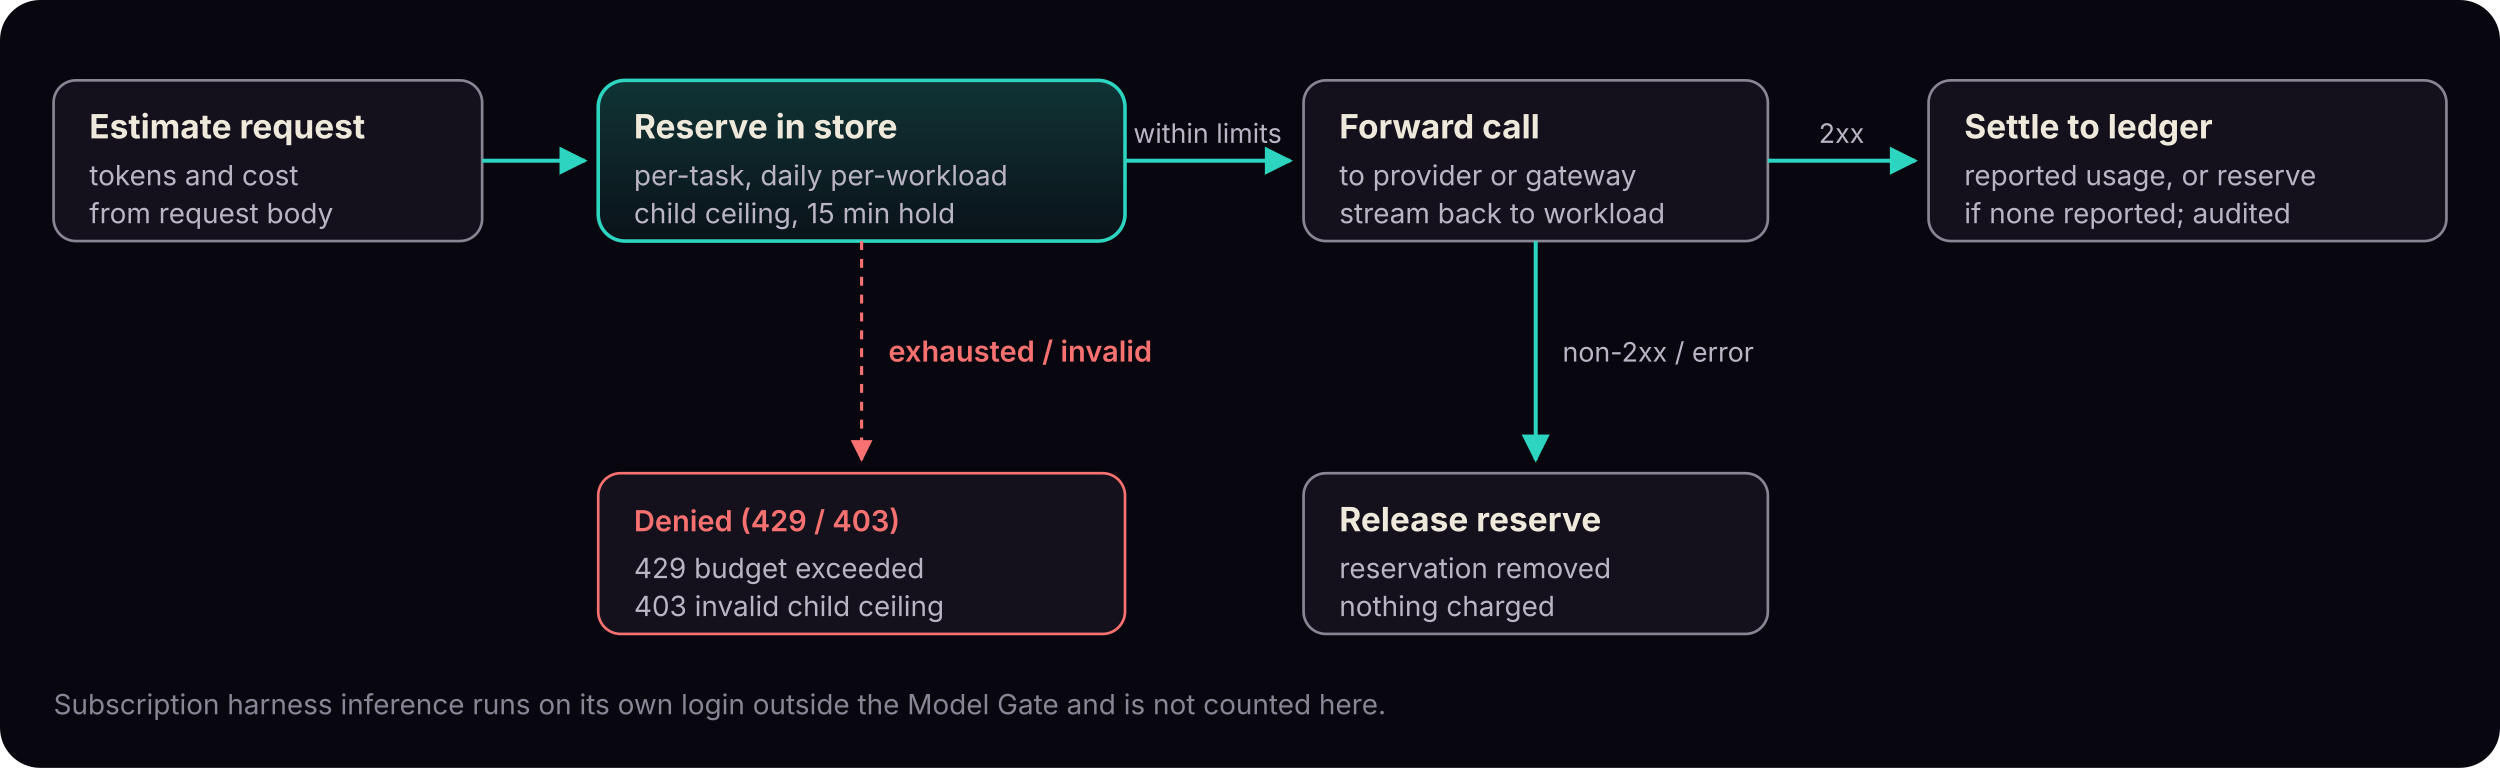
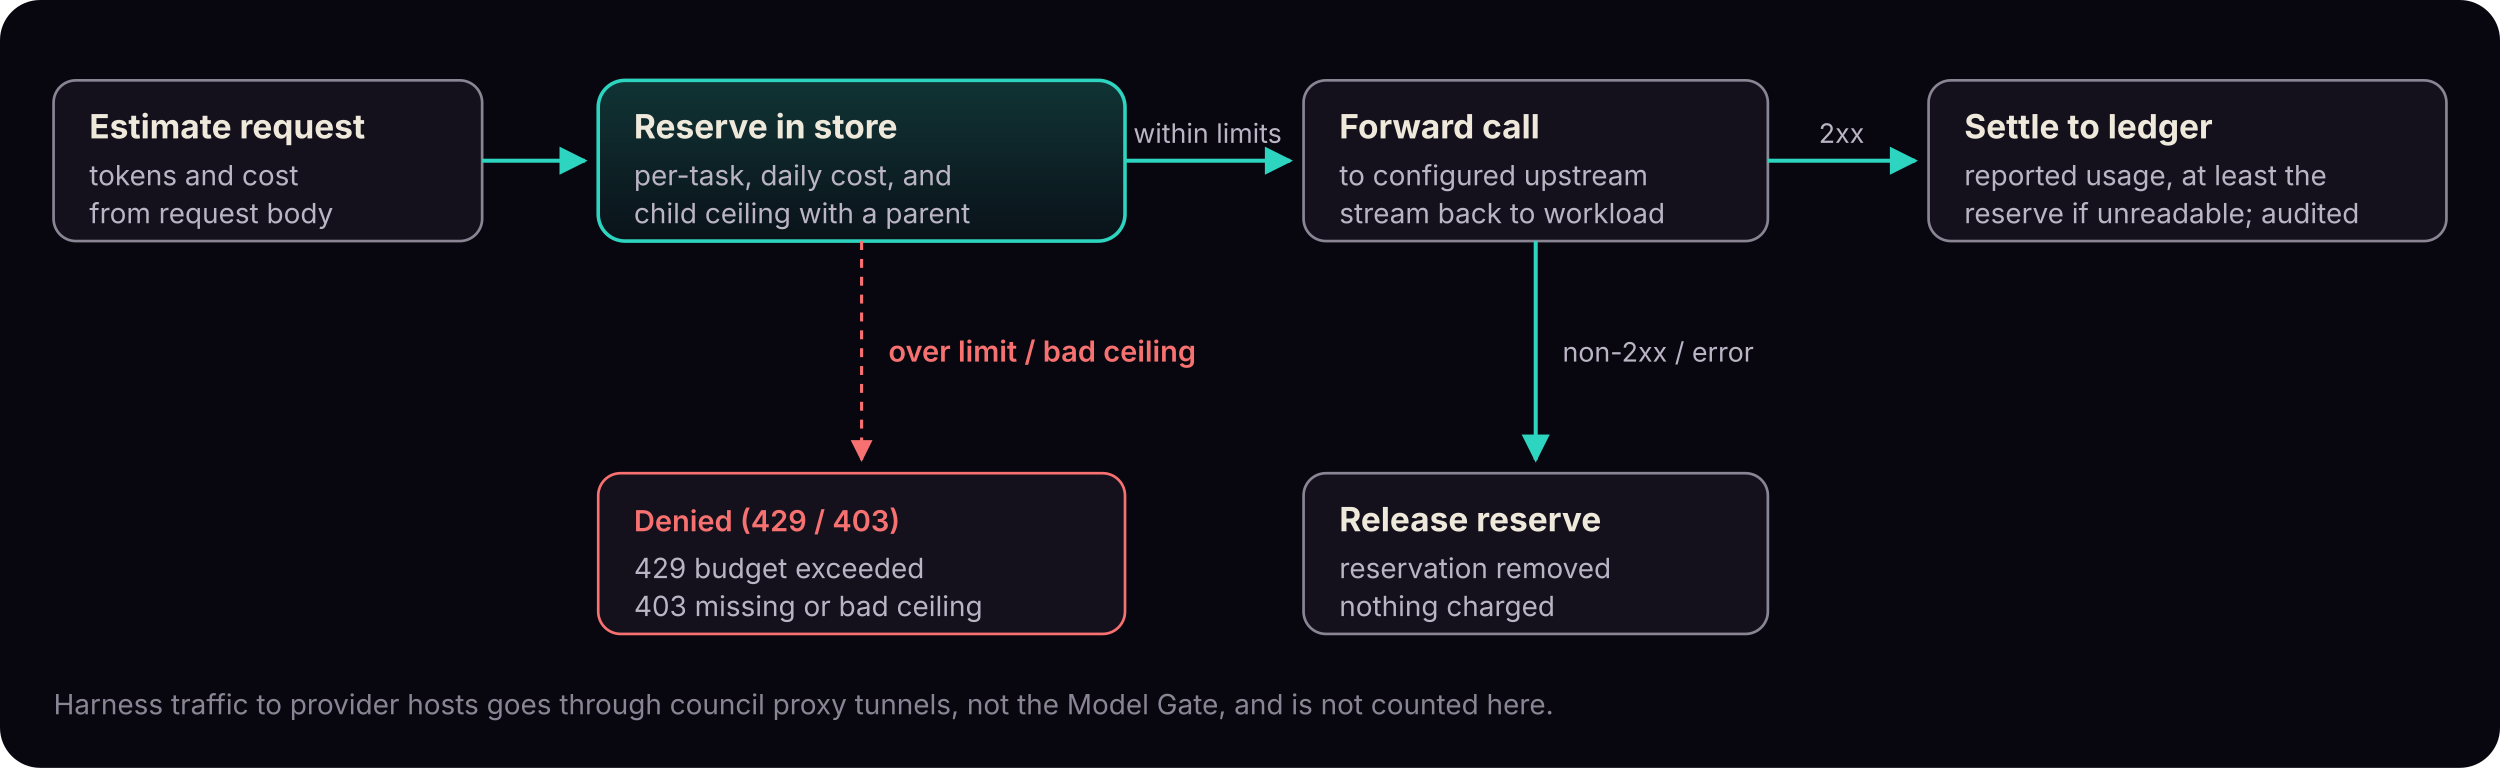
<svg xmlns="http://www.w3.org/2000/svg" viewBox="0 0 1120 344" role="img" aria-labelledby="t d" data-diagram="flow" font-family="system-ui, -apple-system, BlinkMacSystemFont, 'Segoe UI', sans-serif">
  <defs>
    <marker id="a" viewBox="0 0 10 10" refX="9" refY="5" markerWidth="7" markerHeight="7" orient="auto-start-reverse">
      <path d="M0 0 10 5 0 10z" fill="#2dd4bf" />
    </marker>
    <marker id="m" viewBox="0 0 10 10" refX="9" refY="5" markerWidth="7" markerHeight="7" orient="auto-start-reverse">
      <path d="M0 0 10 5 0 10z" fill="#8a8594" />
    </marker>
    <marker id="x" viewBox="0 0 10 10" refX="9" refY="5" markerWidth="7" markerHeight="7" orient="auto-start-reverse">
      <path d="M0 0 10 5 0 10z" fill="#f87171" />
    </marker>
    <linearGradient id="glow" x1="0" y1="0" x2="0" y2="1">
      <stop offset="0" stop-color="#2dd4bf" stop-opacity=".22" />
      <stop offset="1" stop-color="#2dd4bf" stop-opacity=".06" />
    </linearGradient>
    <style>
      .lane{fill:#111422;stroke:#373040}
      .lanet{fill:#8a8594;font-size:13px;font-weight:600;letter-spacing:.14em}
      .box{fill:#14111c;stroke:#8a8594;stroke-width:1.2}
      .key{fill:url(#glow);stroke:#2dd4bf;stroke-width:1.6}
      .ext{fill:#14111c;stroke:#7fd6b4;stroke-width:1.2}
      .plan{fill:#14111c;stroke:#8a8594;stroke-width:1.2;stroke-dasharray:5 4}
      .wait{fill:#14111c;stroke:#f0b86a;stroke-width:1.2}
      .bad{fill:#14111c;stroke:#f87171;stroke-width:1.2}
      .frame{fill:none;stroke:#bbb4c5;stroke-dasharray:5 5;stroke-width:1.2}
      .h{fill:#efe9dc;font-size:15px;font-weight:650}
      .s{fill:#bbb4c5;font-size:12.5px}
      .cap{fill:#8a8594;font-size:12.5px}
      .pn{fill:#8a8594;font-size:12px;font-weight:600;letter-spacing:.06em}
      .n{fill:#2dd4bf;font-size:12px;font-weight:700;letter-spacing:.08em}
      .idt{fill:#bbb4c5;font-size:12px;font-weight:600;letter-spacing:.06em}
      .lbl{fill:#bbb4c5;font-size:12px}
      .no{fill:#f87171;font-size:13px;font-weight:600}
      .f{stroke:#2dd4bf;stroke-width:1.8;fill:none}
      .r{stroke:#8a8594;stroke-width:1.4;fill:none;stroke-dasharray:4 4}
      .deny{stroke:#f87171;stroke-width:1.4;fill:none;stroke-dasharray:4 4}
      .life{stroke:#373040;stroke-width:1.2;fill:none;stroke-dasharray:4 4}
    </style>
  </defs>
  <rect width="1120" height="344" rx="18" fill="#08060e" />
  <rect class="box" x="24" y="36" width="192" height="72" rx="10" />
  <text class="h" x="40" y="62">Estimate request</text>
  <text class="s" x="40" y="83">tokens and cost</text>
  <text class="s" x="40" y="100">from request body</text>
  <rect class="key" x="268" y="36" width="236" height="72" rx="12" />
  <text class="h" x="284" y="62">Reserve in store</text>
-   <text class="s" x="284" y="83">per-task, daily per-workload</text>
-   <text class="s" x="284" y="100">child ceiling, 15 min hold</text>
+   <text class="s" x="284" y="83">per-task, daily cost, and</text>
+   <text class="s" x="284" y="100">child ceiling with a parent</text>
  <rect class="box" x="584" y="36" width="208" height="72" rx="10" />
  <text class="h" x="600" y="62">Forward call</text>
-   <text class="s" x="600" y="83">to provider or gateway</text>
+   <text class="s" x="600" y="83">to configured upstream</text>
  <text class="s" x="600" y="100">stream back to workload</text>
  <rect class="box" x="864" y="36" width="232" height="72" rx="10" />
  <text class="h" x="880" y="62">Settle to ledger</text>
-   <text class="s" x="880" y="83">reported usage, or reserve</text>
-   <text class="s" x="880" y="100">if none reported; audited</text>
+   <text class="s" x="880" y="83">reported usage, at least the</text>
+   <text class="s" x="880" y="100">reserve if unreadable; audited</text>
  <rect class="bad" x="268" y="212" width="236" height="72" rx="10" />
  <text class="no" x="284" y="238">Denied (429 / 403)</text>
  <text class="s" x="284" y="259">429 budget exceeded</text>
-   <text class="s" x="284" y="276">403 invalid child ceiling</text>
+   <text class="s" x="284" y="276">403 missing or bad ceiling</text>
  <rect class="box" x="584" y="212" width="208" height="72" rx="10" />
  <text class="h" x="600" y="238">Release reserve</text>
  <text class="s" x="600" y="259">reservation removed</text>
  <text class="s" x="600" y="276">nothing charged</text>
  <path class="f" d="M216 72H262" marker-end="url(#a)" />
  <path class="f" d="M504 72H578" marker-end="url(#a)" />
  <text class="lbl" x="541" y="64" text-anchor="middle">within limits</text>
  <path class="f" d="M792 72H858" marker-end="url(#a)" />
  <text class="lbl" x="825" y="64" text-anchor="middle">2xx</text>
  <path class="deny" d="M386 108V206" marker-end="url(#x)" />
-   <text class="no" x="398" y="162">exhausted / invalid</text>
+   <text class="no" x="398" y="162">over limit / bad ceiling</text>
  <path class="f" d="M688 108V206" marker-end="url(#a)" />
  <text class="lbl" x="700" y="162">non-2xx / error</text>
-   <text class="cap" x="24" y="320">Subscription harness inference runs on its own login outside the Model Gate and is not counted here.</text>
+   <text class="cap" x="24" y="320">Harness traffic to provider hosts goes through council proxy tunnels, not the Model Gate, and is not counted here.</text>
</svg>
